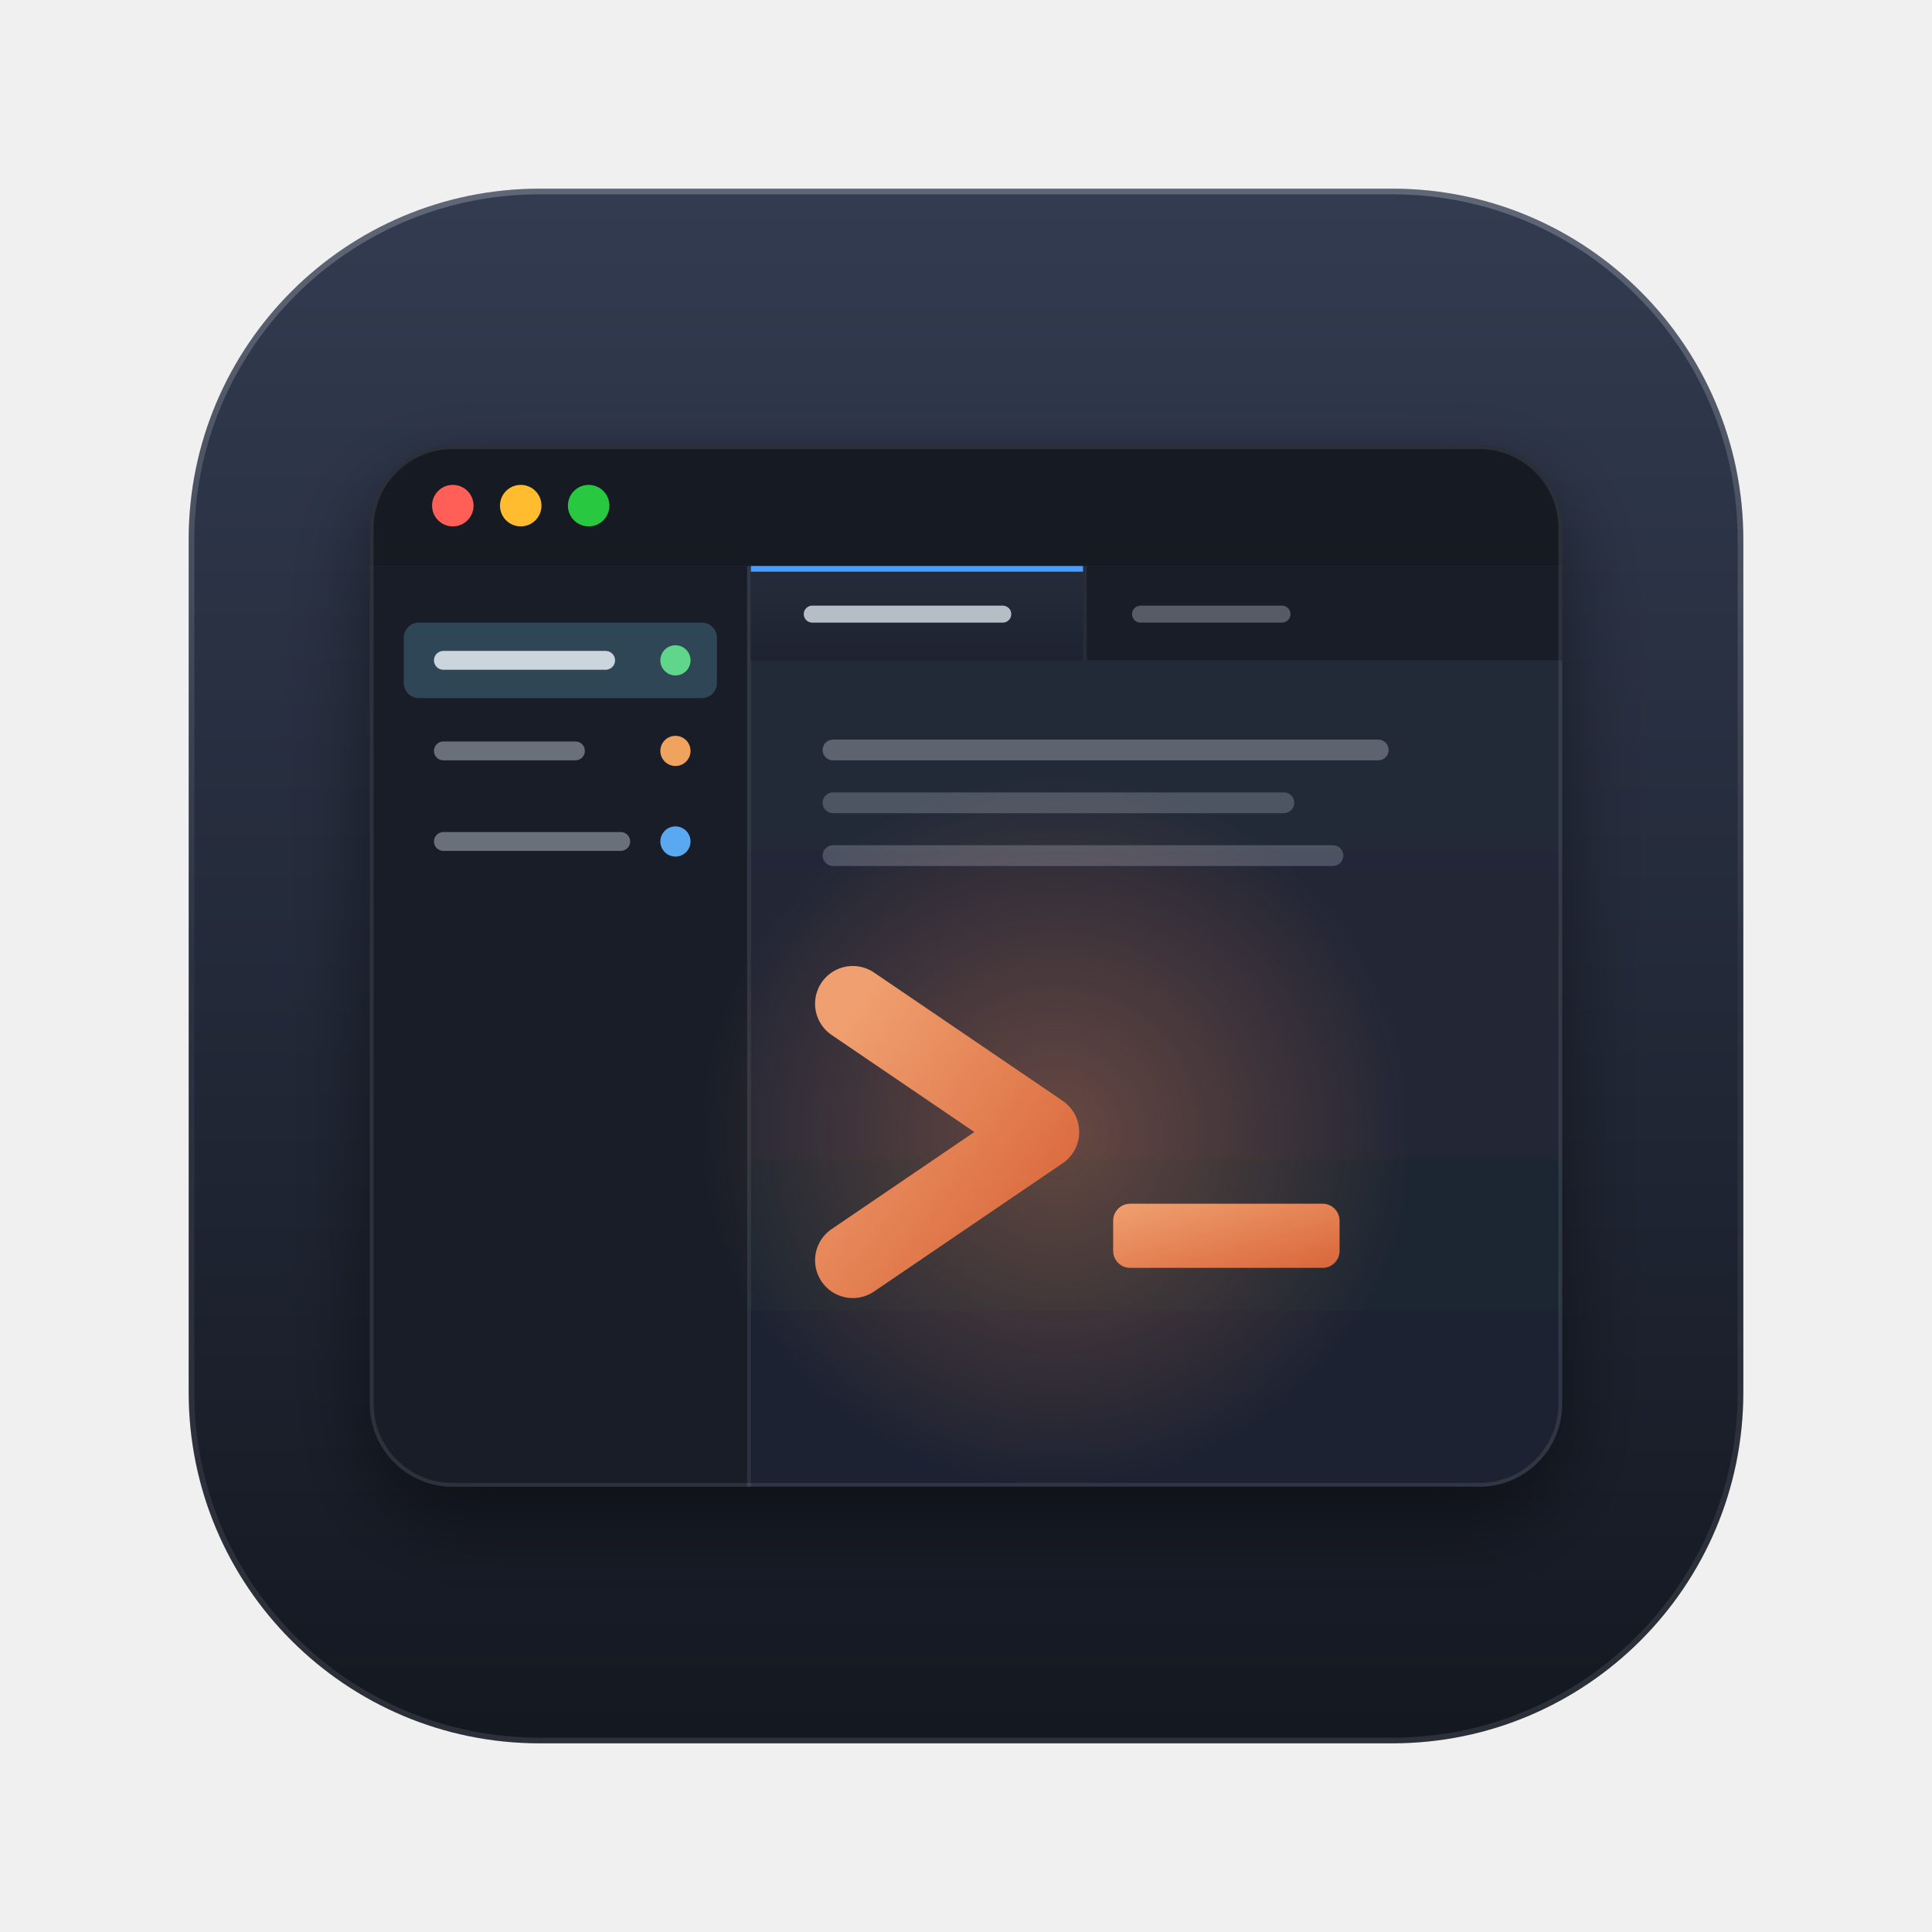
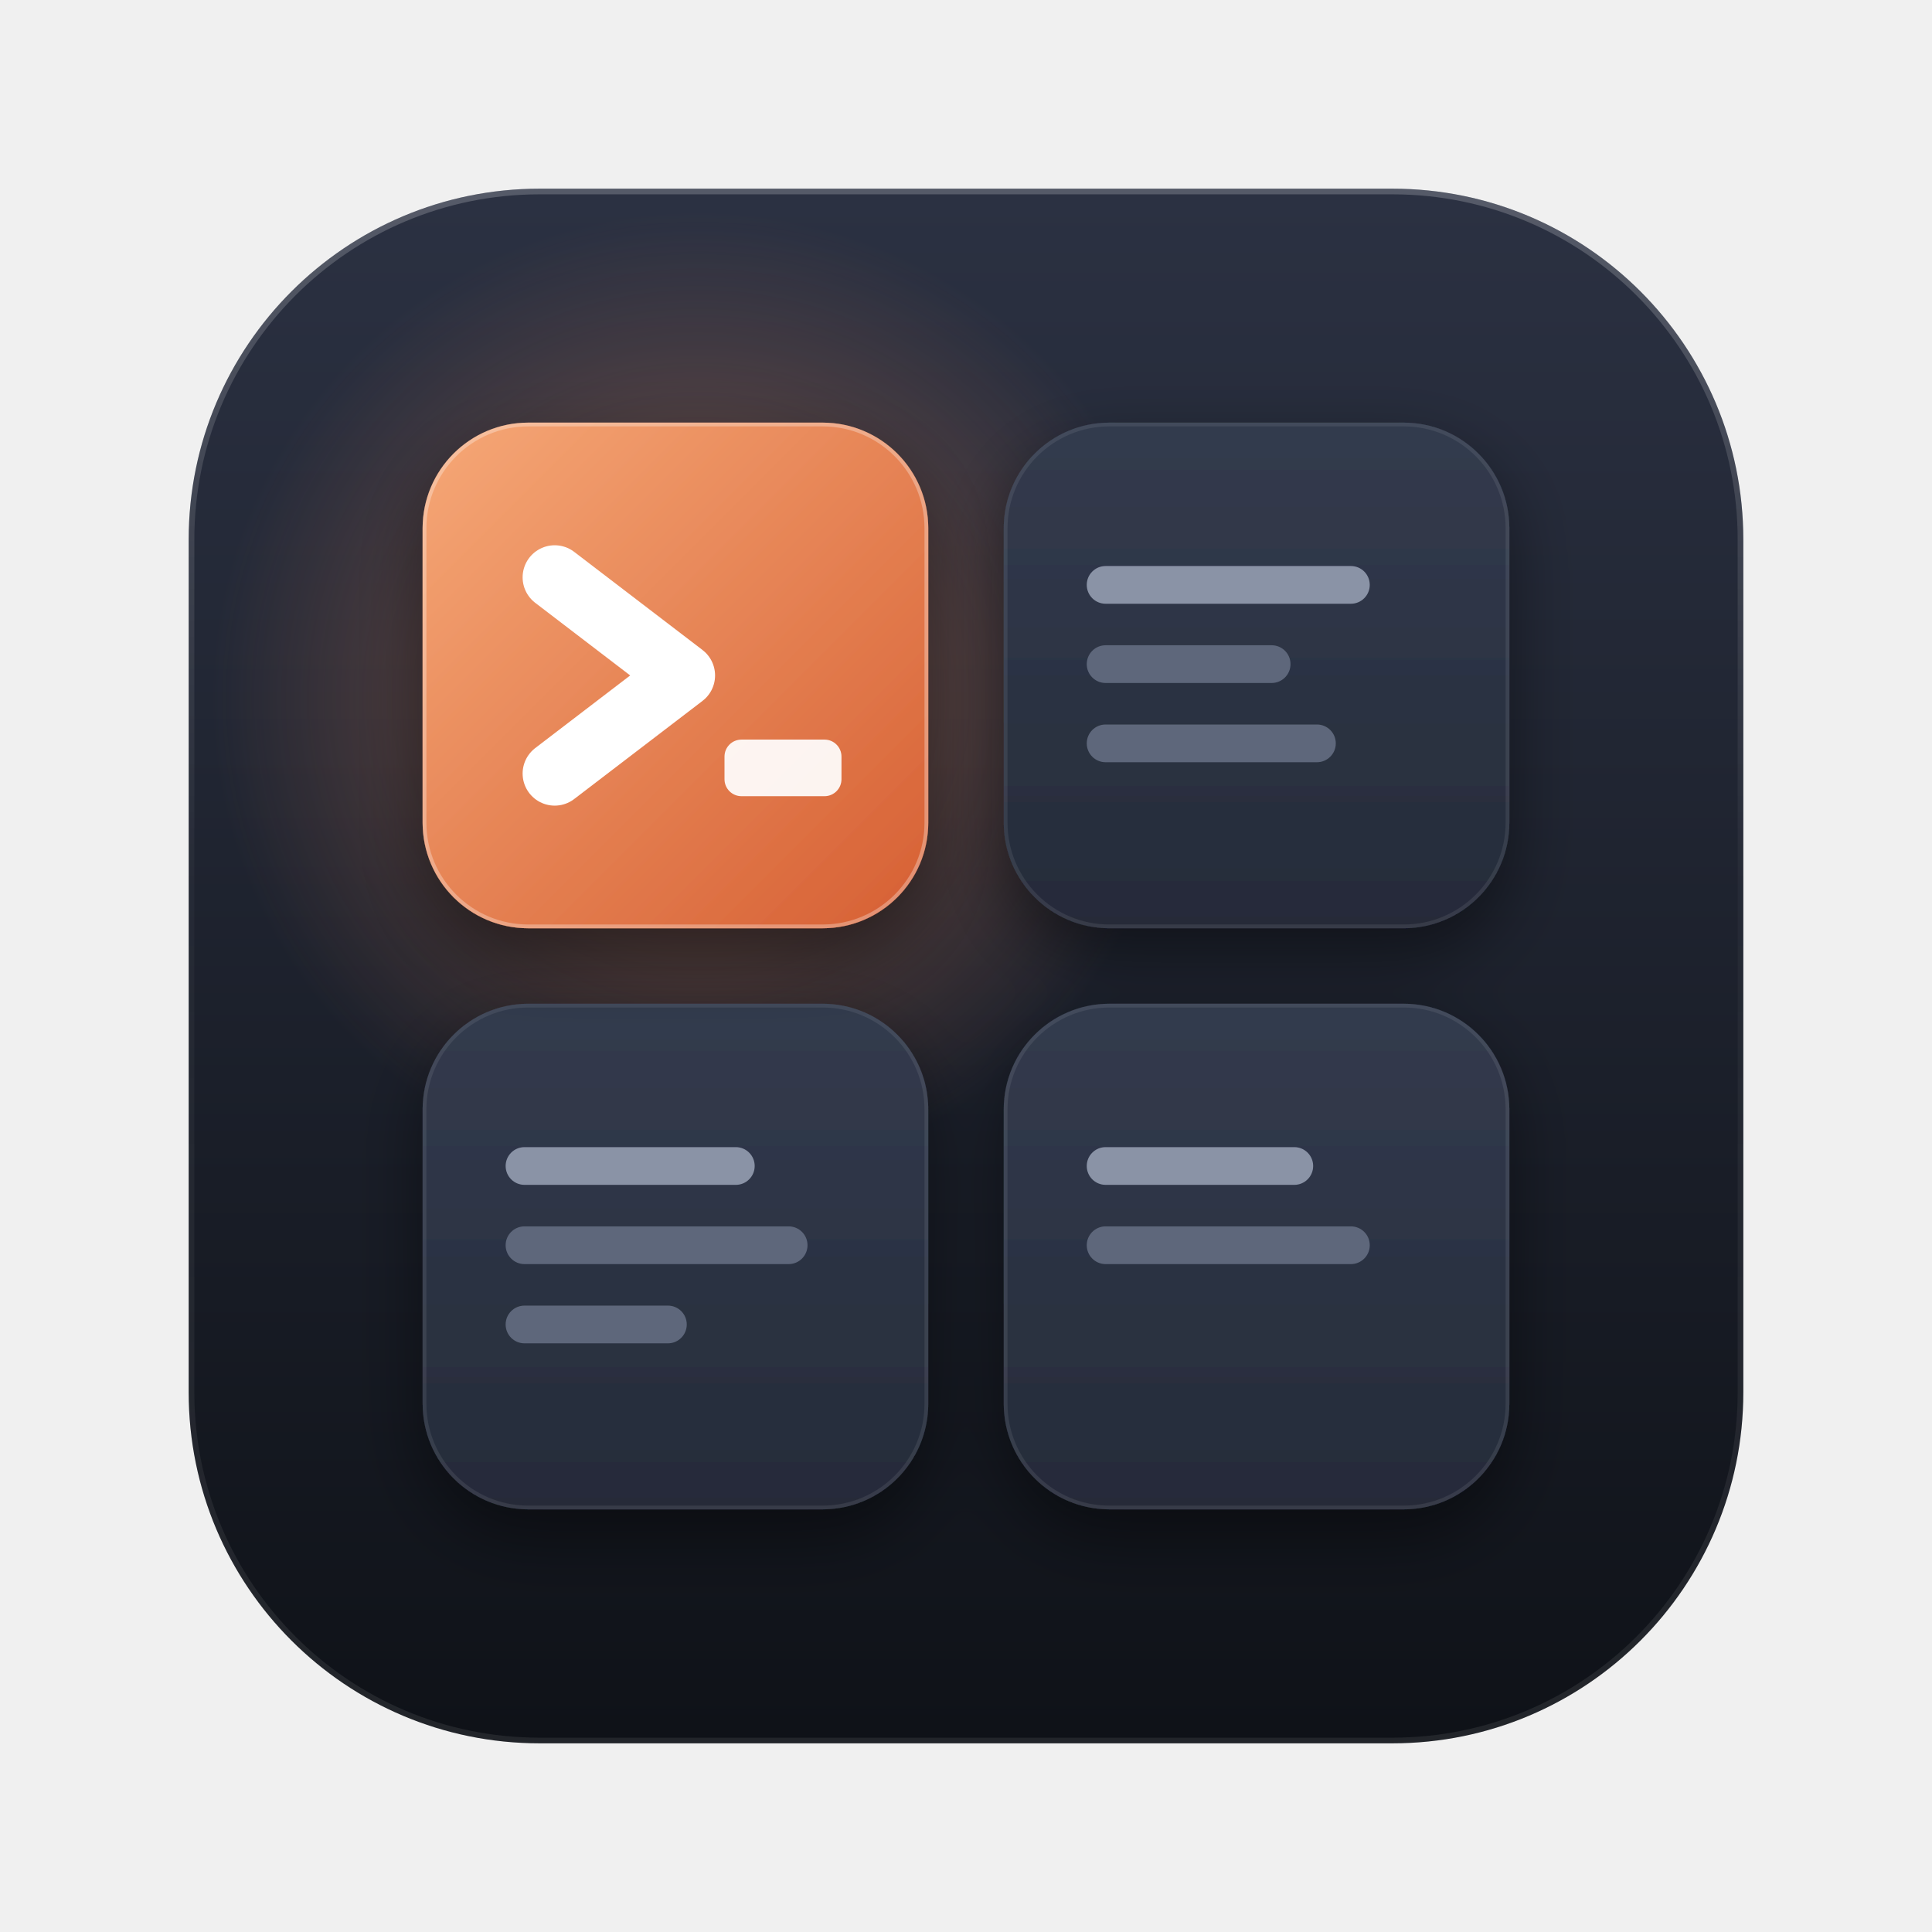
<svg xmlns="http://www.w3.org/2000/svg" width="1024" height="1024" viewBox="0 0 1024 1024">
  <defs>
    <linearGradient id="tile" x1="0" y1="0" x2="0" y2="1">
-       <stop offset="0" stop-color="#323B50" />
-       <stop offset="1" stop-color="#141821" />
+       <stop offset="0" stop-color="#2B3142" />
+       <stop offset="1" stop-color="#0F1218" />
    </linearGradient>
    <linearGradient id="rim" x1="0" y1="0" x2="0" y2="1">
-       <stop offset="0" stop-color="#FFFFFF" stop-opacity="0.22" />
-       <stop offset="0.5" stop-color="#FFFFFF" stop-opacity="0.04" />
-       <stop offset="1" stop-color="#FFFFFF" stop-opacity="0.10" />
+       <stop offset="0" stop-color="#FFFFFF" stop-opacity="0.20" />
+       <stop offset="0.45" stop-color="#FFFFFF" stop-opacity="0.03" />
+       <stop offset="1" stop-color="#FFFFFF" stop-opacity="0.08" />
    </linearGradient>
    <linearGradient id="pane" x1="0" y1="0" x2="0" y2="1">
-       <stop offset="0" stop-color="#252C3B" />
-       <stop offset="1" stop-color="#1D2330" />
+       <stop offset="0" stop-color="#333B4E" />
+       <stop offset="1" stop-color="#252B39" />
    </linearGradient>
-     <linearGradient id="glow" x1="0" y1="0" x2="1" y2="1">
-       <stop offset="0" stop-color="#F0A070" />
-       <stop offset="1" stop-color="#D9663A" />
+     <linearGradient id="lit" x1="0" y1="0" x2="1" y2="1">
+       <stop offset="0" stop-color="#F6A877" />
+       <stop offset="1" stop-color="#D65F33" />
    </linearGradient>
    <radialGradient id="halo" cx="0.5" cy="0.5" r="0.5">
-       <stop offset="0" stop-color="#E9875A" stop-opacity="0.35" />
-       <stop offset="1" stop-color="#E9875A" stop-opacity="0" />
+       <stop offset="0" stop-color="#EE8A5C" stop-opacity="0.45" />
+       <stop offset="1" stop-color="#EE8A5C" stop-opacity="0" />
    </radialGradient>
-     <filter id="shadow" x="-20%" y="-20%" width="140%" height="150%">
-       <feDropShadow dx="0" dy="18" stdDeviation="22" flood-color="#000000" flood-opacity="0.45" />
+     <filter id="lift" x="-30%" y="-30%" width="160%" height="170%">
+       <feDropShadow dx="0" dy="14" stdDeviation="18" flood-color="#000000" flood-opacity="0.45" />
    </filter>
-     <clipPath id="win">
-       <rect x="196" y="236" width="632" height="552" rx="44" />
-     </clipPath>
  </defs>
  <rect x="100" y="100" width="824" height="824" rx="186" fill="url(#tile)" />
  <rect x="101.5" y="101.5" width="821" height="821" rx="184.5" fill="none" stroke="url(#rim)" stroke-width="3" />
-   <g filter="url(#shadow)">
-     <rect x="196" y="236" width="632" height="552" rx="44" fill="url(#pane)" />
+   <circle cx="370" cy="370" r="260" fill="url(#halo)" />
+   <g filter="url(#lift)">
+     <rect x="532" y="224" width="268" height="268" rx="56" fill="url(#pane)" />
+     <rect x="224" y="532" width="268" height="268" rx="56" fill="url(#pane)" />
+     <rect x="532" y="532" width="268" height="268" rx="56" fill="url(#pane)" />
  </g>
-   <g clip-path="url(#win)">
-     <rect x="196" y="236" width="632" height="64" fill="#161A23" />
-     <circle cx="240" cy="268" r="11" fill="#FF5F57" />
-     <circle cx="276" cy="268" r="11" fill="#FEBC2E" />
-     <circle cx="312" cy="268" r="11" fill="#28C840" />
-     <rect x="196" y="300" width="200" height="488" fill="#181D28" />
-     <rect x="396" y="300" width="2" height="488" fill="#FFFFFF" fill-opacity="0.07" />
-     <rect x="214" y="330" width="166" height="40" rx="8" fill="#334E5E" fill-opacity="0.85" />
-     <rect x="230" y="345" width="96" height="10" rx="5" fill="#E6EEF5" fill-opacity="0.85" />
-     <circle cx="358" cy="350" r="8" fill="#5FD68A" />
-     <rect x="230" y="393" width="80" height="10" rx="5" fill="#E6EEF5" fill-opacity="0.40" />
-     <circle cx="358" cy="398" r="8" fill="#F0A35E" />
-     <rect x="230" y="441" width="104" height="10" rx="5" fill="#E6EEF5" fill-opacity="0.40" />
-     <circle cx="358" cy="446" r="8" fill="#5AA8F0" />
-     <rect x="398" y="300" width="430" height="50" fill="#181D28" />
-     <rect x="398" y="300" width="176" height="50" fill="url(#pane)" />
-     <rect x="398" y="300" width="176" height="3" fill="#4A9EFF" />
-     <rect x="426" y="321" width="110" height="9" rx="4.5" fill="#E6EEF5" fill-opacity="0.75" />
-     <rect x="574" y="300" width="2" height="50" fill="#FFFFFF" fill-opacity="0.07" />
-     <rect x="600" y="321" width="84" height="9" rx="4.5" fill="#E6EEF5" fill-opacity="0.30" />
-     <rect x="436" y="392" width="300" height="11" rx="5.5" fill="#E6EEF5" fill-opacity="0.30" />
-     <rect x="436" y="420" width="250" height="11" rx="5.5" fill="#E6EEF5" fill-opacity="0.22" />
-     <rect x="436" y="448" width="276" height="11" rx="5.5" fill="#E6EEF5" fill-opacity="0.22" />
-     <circle cx="560" cy="600" r="190" fill="url(#halo)" />
-     <path d="M 452 532 L 552 600 L 452 668" fill="none" stroke="url(#glow)" stroke-width="40" stroke-linecap="round" stroke-linejoin="round" />
-     <rect x="590" y="638" width="120" height="34" rx="9" fill="url(#glow)" />
+   <g>
+     <rect x="576" y="300" width="150" height="20" rx="10" fill="#8A93A6" />
+     <rect x="576" y="342" width="108" height="20" rx="10" fill="#5E677B" />
+     <rect x="576" y="384" width="132" height="20" rx="10" fill="#5E677B" />
+     <rect x="268" y="608" width="132" height="20" rx="10" fill="#8A93A6" />
+     <rect x="268" y="650" width="160" height="20" rx="10" fill="#5E677B" />
+     <rect x="268" y="692" width="96" height="20" rx="10" fill="#5E677B" />
+     <rect x="576" y="608" width="120" height="20" rx="10" fill="#8A93A6" />
+     <rect x="576" y="650" width="150" height="20" rx="10" fill="#5E677B" />
  </g>
-   <rect x="197" y="237" width="630" height="550" rx="43" fill="none" stroke="#FFFFFF" stroke-opacity="0.09" stroke-width="2" />
+   <rect x="533" y="225" width="266" height="266" rx="55" fill="none" stroke="#FFFFFF" stroke-opacity="0.08" stroke-width="2" />
+   <rect x="225" y="533" width="266" height="266" rx="55" fill="none" stroke="#FFFFFF" stroke-opacity="0.08" stroke-width="2" />
+   <rect x="533" y="533" width="266" height="266" rx="55" fill="none" stroke="#FFFFFF" stroke-opacity="0.08" stroke-width="2" />
+   <g filter="url(#lift)">
+     <rect x="224" y="224" width="268" height="268" rx="56" fill="url(#lit)" />
+   </g>
+   <rect x="225" y="225" width="266" height="266" rx="55" fill="none" stroke="#FFFFFF" stroke-opacity="0.30" stroke-width="2" />
+   <path d="M 294 306 L 362 358 L 294 410" fill="none" stroke="#FFFFFF" stroke-width="34" stroke-linecap="round" stroke-linejoin="round" />
+   <rect x="384" y="392" width="62" height="30" rx="9" fill="#FFFFFF" fill-opacity="0.92" />
</svg>
